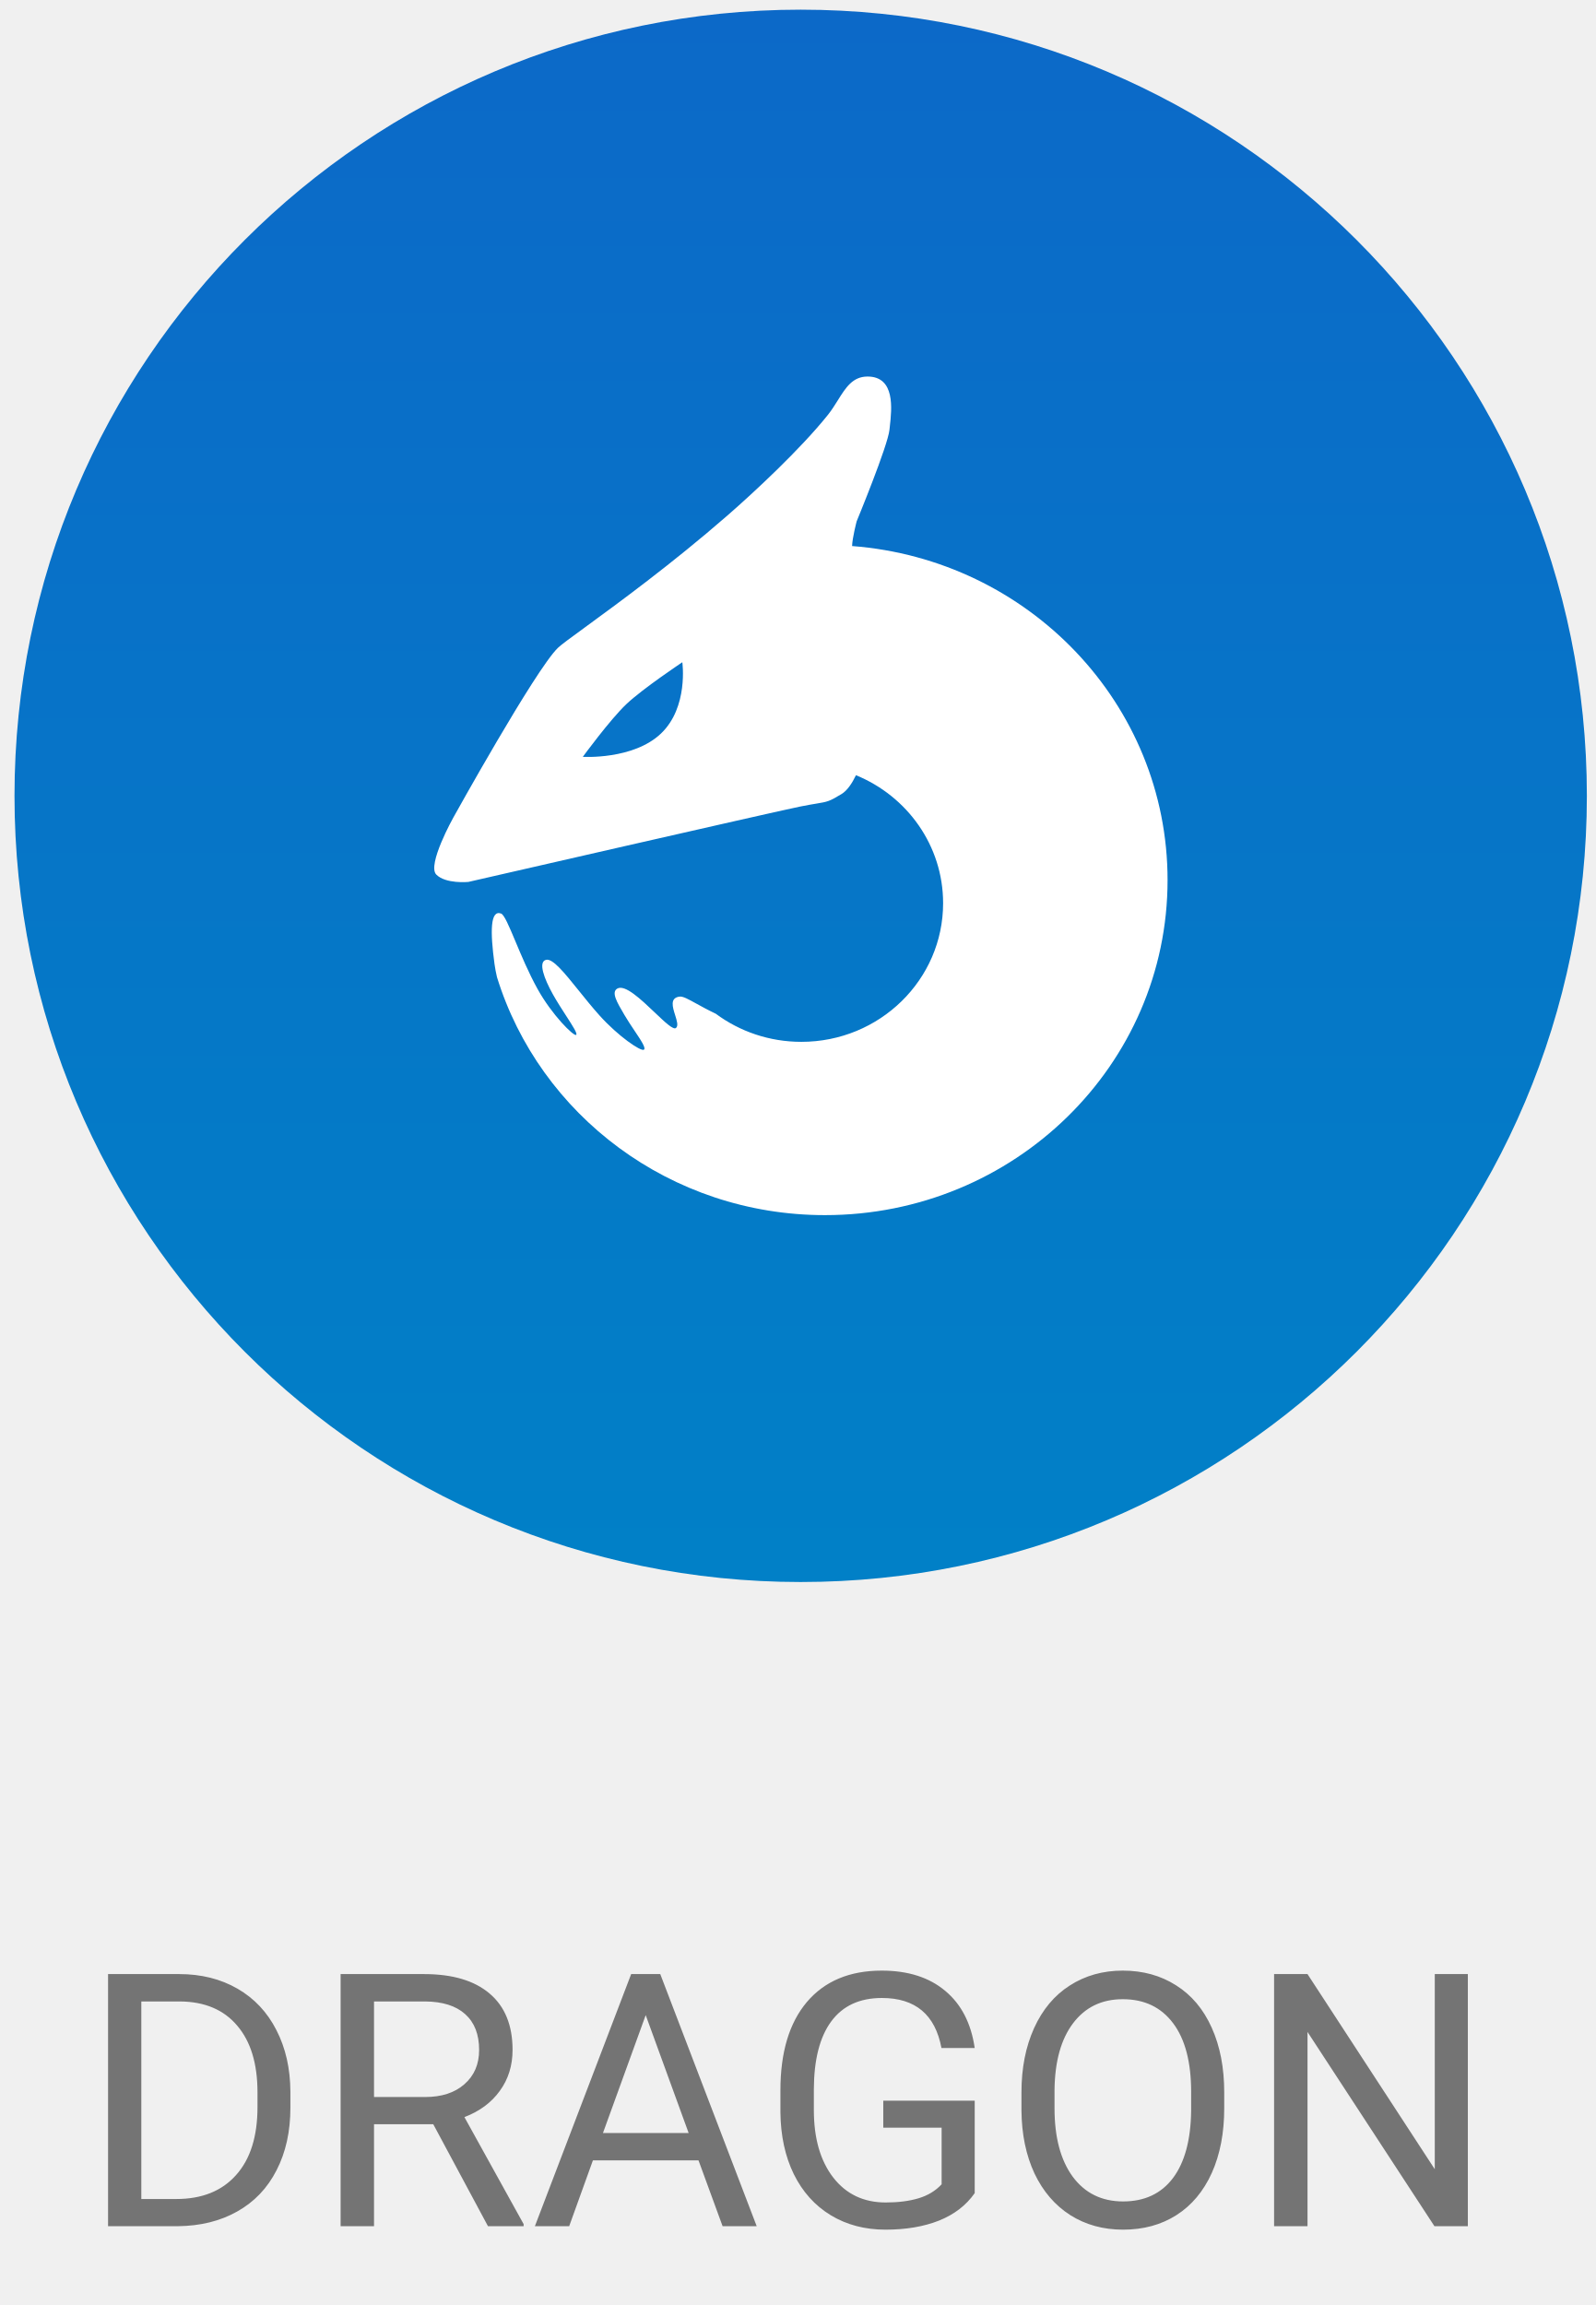
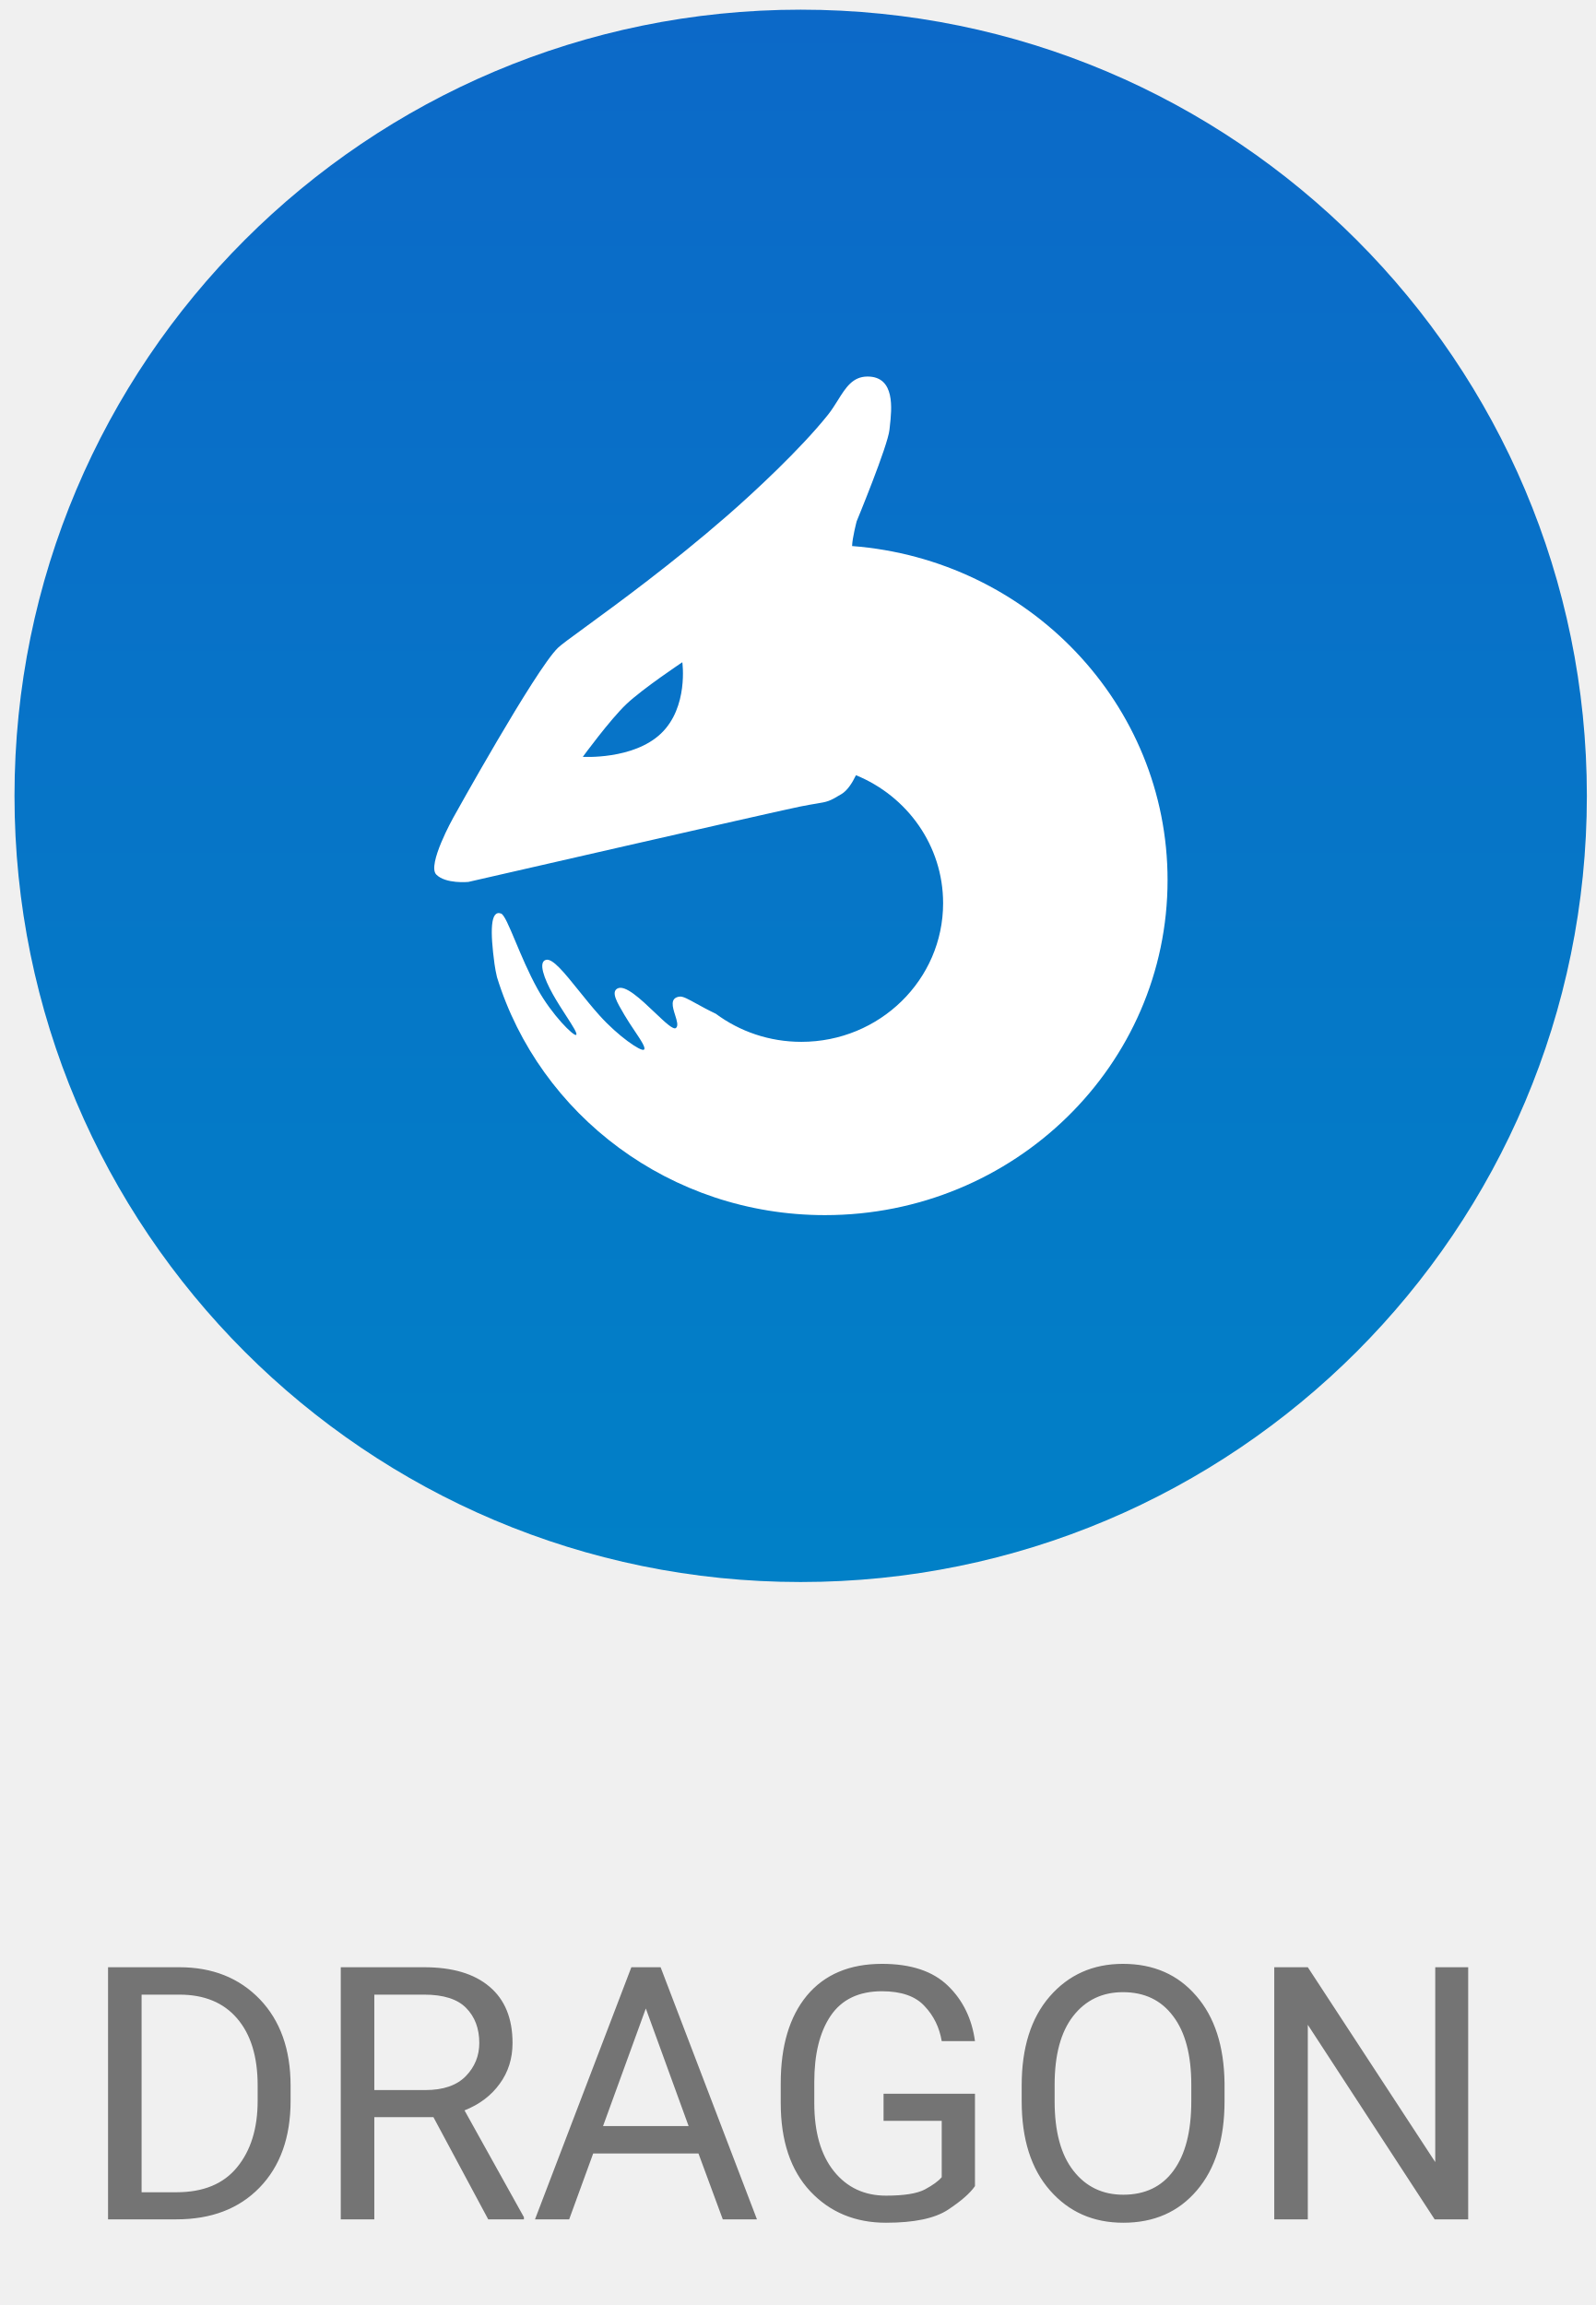
<svg xmlns="http://www.w3.org/2000/svg" width="81" height="117" viewBox="0 0 81 117" fill="none">
-   <path d="M5.485 113V100.203H9.098C10.211 100.203 11.195 100.449 12.051 100.941C12.906 101.434 13.565 102.134 14.028 103.042C14.497 103.95 14.734 104.993 14.74 106.171V106.988C14.74 108.195 14.506 109.253 14.037 110.161C13.574 111.069 12.909 111.767 12.042 112.253C11.181 112.739 10.176 112.988 9.027 113H5.485ZM7.173 101.592V111.62H8.948C10.249 111.62 11.26 111.216 11.98 110.407C12.707 109.599 13.07 108.447 13.07 106.953V106.206C13.07 104.753 12.727 103.625 12.042 102.822C11.362 102.014 10.396 101.604 9.142 101.592H7.173ZM21.991 107.823H18.985V113H17.289V100.203H21.525C22.967 100.203 24.074 100.531 24.848 101.188C25.627 101.844 26.017 102.799 26.017 104.053C26.017 104.85 25.8 105.544 25.366 106.136C24.939 106.728 24.341 107.17 23.573 107.463L26.579 112.895V113H24.769L21.991 107.823ZM18.985 106.443H21.578C22.416 106.443 23.081 106.227 23.573 105.793C24.071 105.359 24.32 104.779 24.32 104.053C24.32 103.262 24.083 102.655 23.608 102.233C23.14 101.812 22.46 101.598 21.569 101.592H18.985V106.443ZM35.456 109.66H30.095L28.891 113H27.15L32.037 100.203H33.514L38.409 113H36.678L35.456 109.66ZM30.605 108.271H34.955L32.775 102.286L30.605 108.271ZM49.475 111.321C49.041 111.942 48.435 112.408 47.655 112.719C46.882 113.023 45.98 113.176 44.948 113.176C43.905 113.176 42.98 112.933 42.171 112.446C41.362 111.954 40.735 111.257 40.29 110.354C39.851 109.452 39.625 108.406 39.613 107.217V106.101C39.613 104.173 40.062 102.679 40.958 101.618C41.86 100.558 43.126 100.027 44.755 100.027C46.091 100.027 47.166 100.37 47.98 101.056C48.795 101.735 49.293 102.702 49.475 103.956H47.787C47.471 102.263 46.463 101.416 44.764 101.416C43.633 101.416 42.774 101.814 42.188 102.611C41.608 103.402 41.315 104.551 41.31 106.057V107.103C41.31 108.538 41.638 109.681 42.294 110.53C42.95 111.374 43.838 111.796 44.957 111.796C45.59 111.796 46.144 111.726 46.618 111.585C47.093 111.444 47.485 111.207 47.796 110.873V107.999H44.834V106.628H49.475V111.321ZM62.14 107.015C62.14 108.269 61.929 109.364 61.507 110.302C61.085 111.233 60.487 111.945 59.714 112.438C58.94 112.93 58.038 113.176 57.007 113.176C55.999 113.176 55.105 112.93 54.326 112.438C53.547 111.939 52.94 111.233 52.507 110.319C52.079 109.399 51.859 108.336 51.848 107.129V106.206C51.848 104.976 52.062 103.889 52.489 102.945C52.917 102.002 53.52 101.281 54.3 100.783C55.085 100.279 55.981 100.027 56.989 100.027C58.015 100.027 58.917 100.276 59.696 100.774C60.481 101.267 61.085 101.984 61.507 102.928C61.929 103.865 62.14 104.958 62.14 106.206V107.015ZM60.461 106.188C60.461 104.671 60.156 103.508 59.547 102.699C58.938 101.885 58.085 101.478 56.989 101.478C55.923 101.478 55.082 101.885 54.467 102.699C53.857 103.508 53.544 104.633 53.526 106.074V107.015C53.526 108.485 53.834 109.643 54.449 110.486C55.07 111.324 55.923 111.743 57.007 111.743C58.097 111.743 58.94 111.348 59.538 110.557C60.136 109.76 60.443 108.62 60.461 107.138V106.188ZM74.506 113H72.81L66.367 103.139V113H64.671V100.203H66.367L72.827 110.108V100.203H74.506V113Z" fill="#747474" />
-   <rect x="0.736" y="0.491" width="79.811" height="79.811" rx="39.906" fill="url(#dragon-lavel)" />
+   <text fill="#747474" xml:space="preserve" style="white-space: pre" font-family="Roboto" font-size="18" letter-spacing="0em">
+     <tspan x="4" y="112.652">DRAGON</tspan>
+   </text>
+   <rect x="0.736" y="0.491" width="79.811" height="79.811" rx="39.906" fill="url(#dragon-label)" />
  <path fill-rule="evenodd" clip-rule="evenodd" d="M42.718 40.303C43.006 40.127 43.251 39.759 43.448 39.349C46.046 40.411 47.871 42.92 47.871 45.845C47.871 49.732 44.649 52.883 40.675 52.883C39.044 52.883 37.54 52.352 36.333 51.457C35.937 51.269 35.611 51.089 35.345 50.942L35.344 50.942C34.931 50.713 34.66 50.563 34.49 50.587C33.994 50.655 34.138 51.112 34.269 51.527C34.358 51.809 34.441 52.071 34.312 52.179C34.178 52.292 33.744 51.878 33.236 51.394C32.544 50.735 31.717 49.946 31.327 50.183C31.019 50.37 31.318 50.878 31.685 51.5L31.712 51.546C31.867 51.809 32.046 52.077 32.21 52.321C32.543 52.818 32.811 53.218 32.677 53.285C32.515 53.367 31.385 52.605 30.433 51.546C30.066 51.138 29.71 50.695 29.379 50.284C28.655 49.383 28.052 48.633 27.714 48.721C27.307 48.828 27.615 49.668 28.067 50.477C28.279 50.855 28.528 51.24 28.744 51.573C29.079 52.091 29.333 52.485 29.241 52.533C29.116 52.598 28.021 51.53 27.276 50.183C26.834 49.383 26.463 48.499 26.163 47.784C25.837 47.008 25.594 46.43 25.434 46.371C24.879 46.169 24.879 47.302 25.101 48.936C25.13 49.148 25.173 49.371 25.226 49.598C27.386 56.589 34.023 61.679 41.875 61.679C51.478 61.679 59.264 54.065 59.264 44.672C59.264 35.732 52.212 28.404 43.251 27.717C43.263 27.296 43.483 26.461 43.483 26.461C43.483 26.461 45.064 22.634 45.148 21.816C45.154 21.762 45.16 21.703 45.167 21.64L45.167 21.64C45.266 20.756 45.449 19.113 44.035 19.113C43.281 19.113 42.929 19.675 42.528 20.317C42.374 20.564 42.212 20.822 42.018 21.065C40.615 22.817 38.257 25.003 36.92 26.169C34.094 28.631 31.321 30.655 29.704 31.835L29.704 31.835C28.968 32.372 28.472 32.735 28.318 32.885C27.161 34.013 23.009 41.501 23.009 41.501C23.009 41.501 21.667 43.903 22.144 44.391C22.621 44.878 23.772 44.766 23.772 44.766C23.772 44.766 39.23 41.22 40.614 40.94C40.987 40.865 41.25 40.821 41.452 40.788C42 40.697 42.099 40.681 42.718 40.303ZM31.788 35.746C30.958 36.535 29.582 38.417 29.582 38.417C29.582 38.417 32.14 38.575 33.548 37.236C34.957 35.897 34.634 33.615 34.634 33.615C34.634 33.615 32.618 34.957 31.788 35.746Z" fill="white" />
  <defs>
-     <linearGradient id="dragon-lavel" x1="1.25" y1="0.491" x2="1.25" y2="79.273" gradientUnits="userSpaceOnUse">
+     <linearGradient id="dragon-label" x1="1.25" y1="0.491" x2="1.25" y2="79.273" gradientUnits="userSpaceOnUse">
      <stop stop-color="#0C69C8" />
      <stop offset="1" stop-color="#0180C7" />
    </linearGradient>
  </defs>
</svg>
